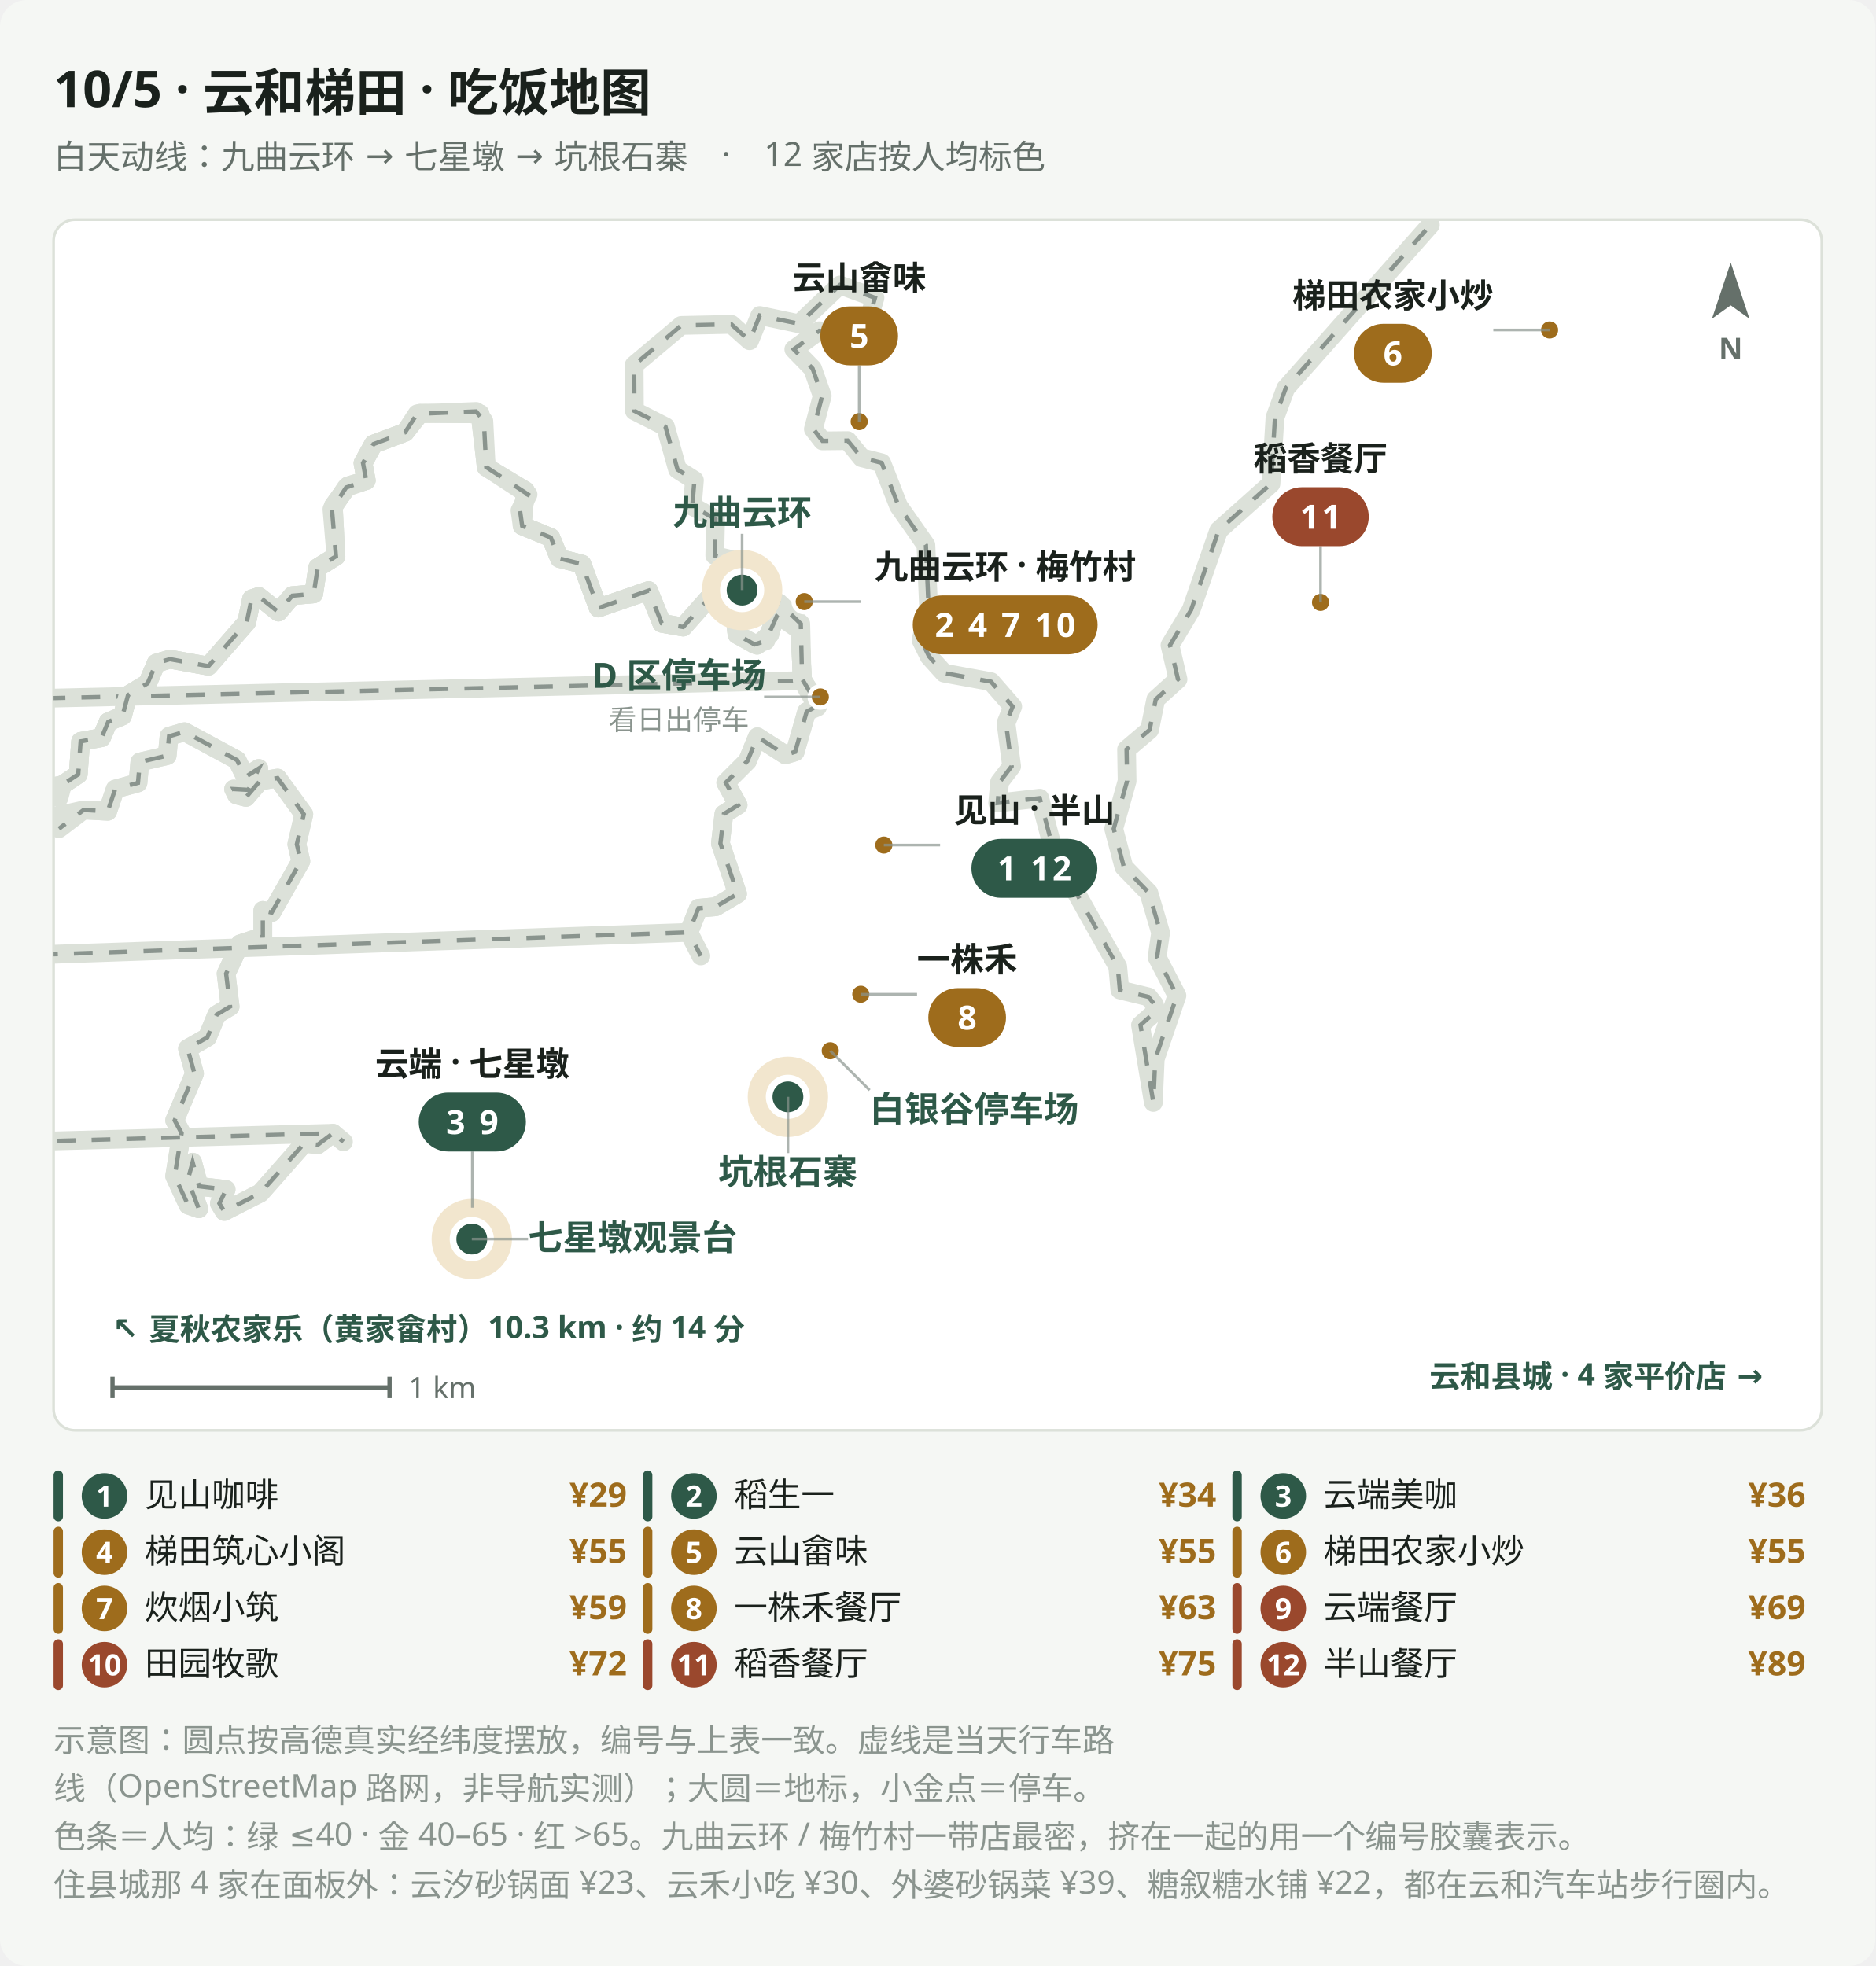
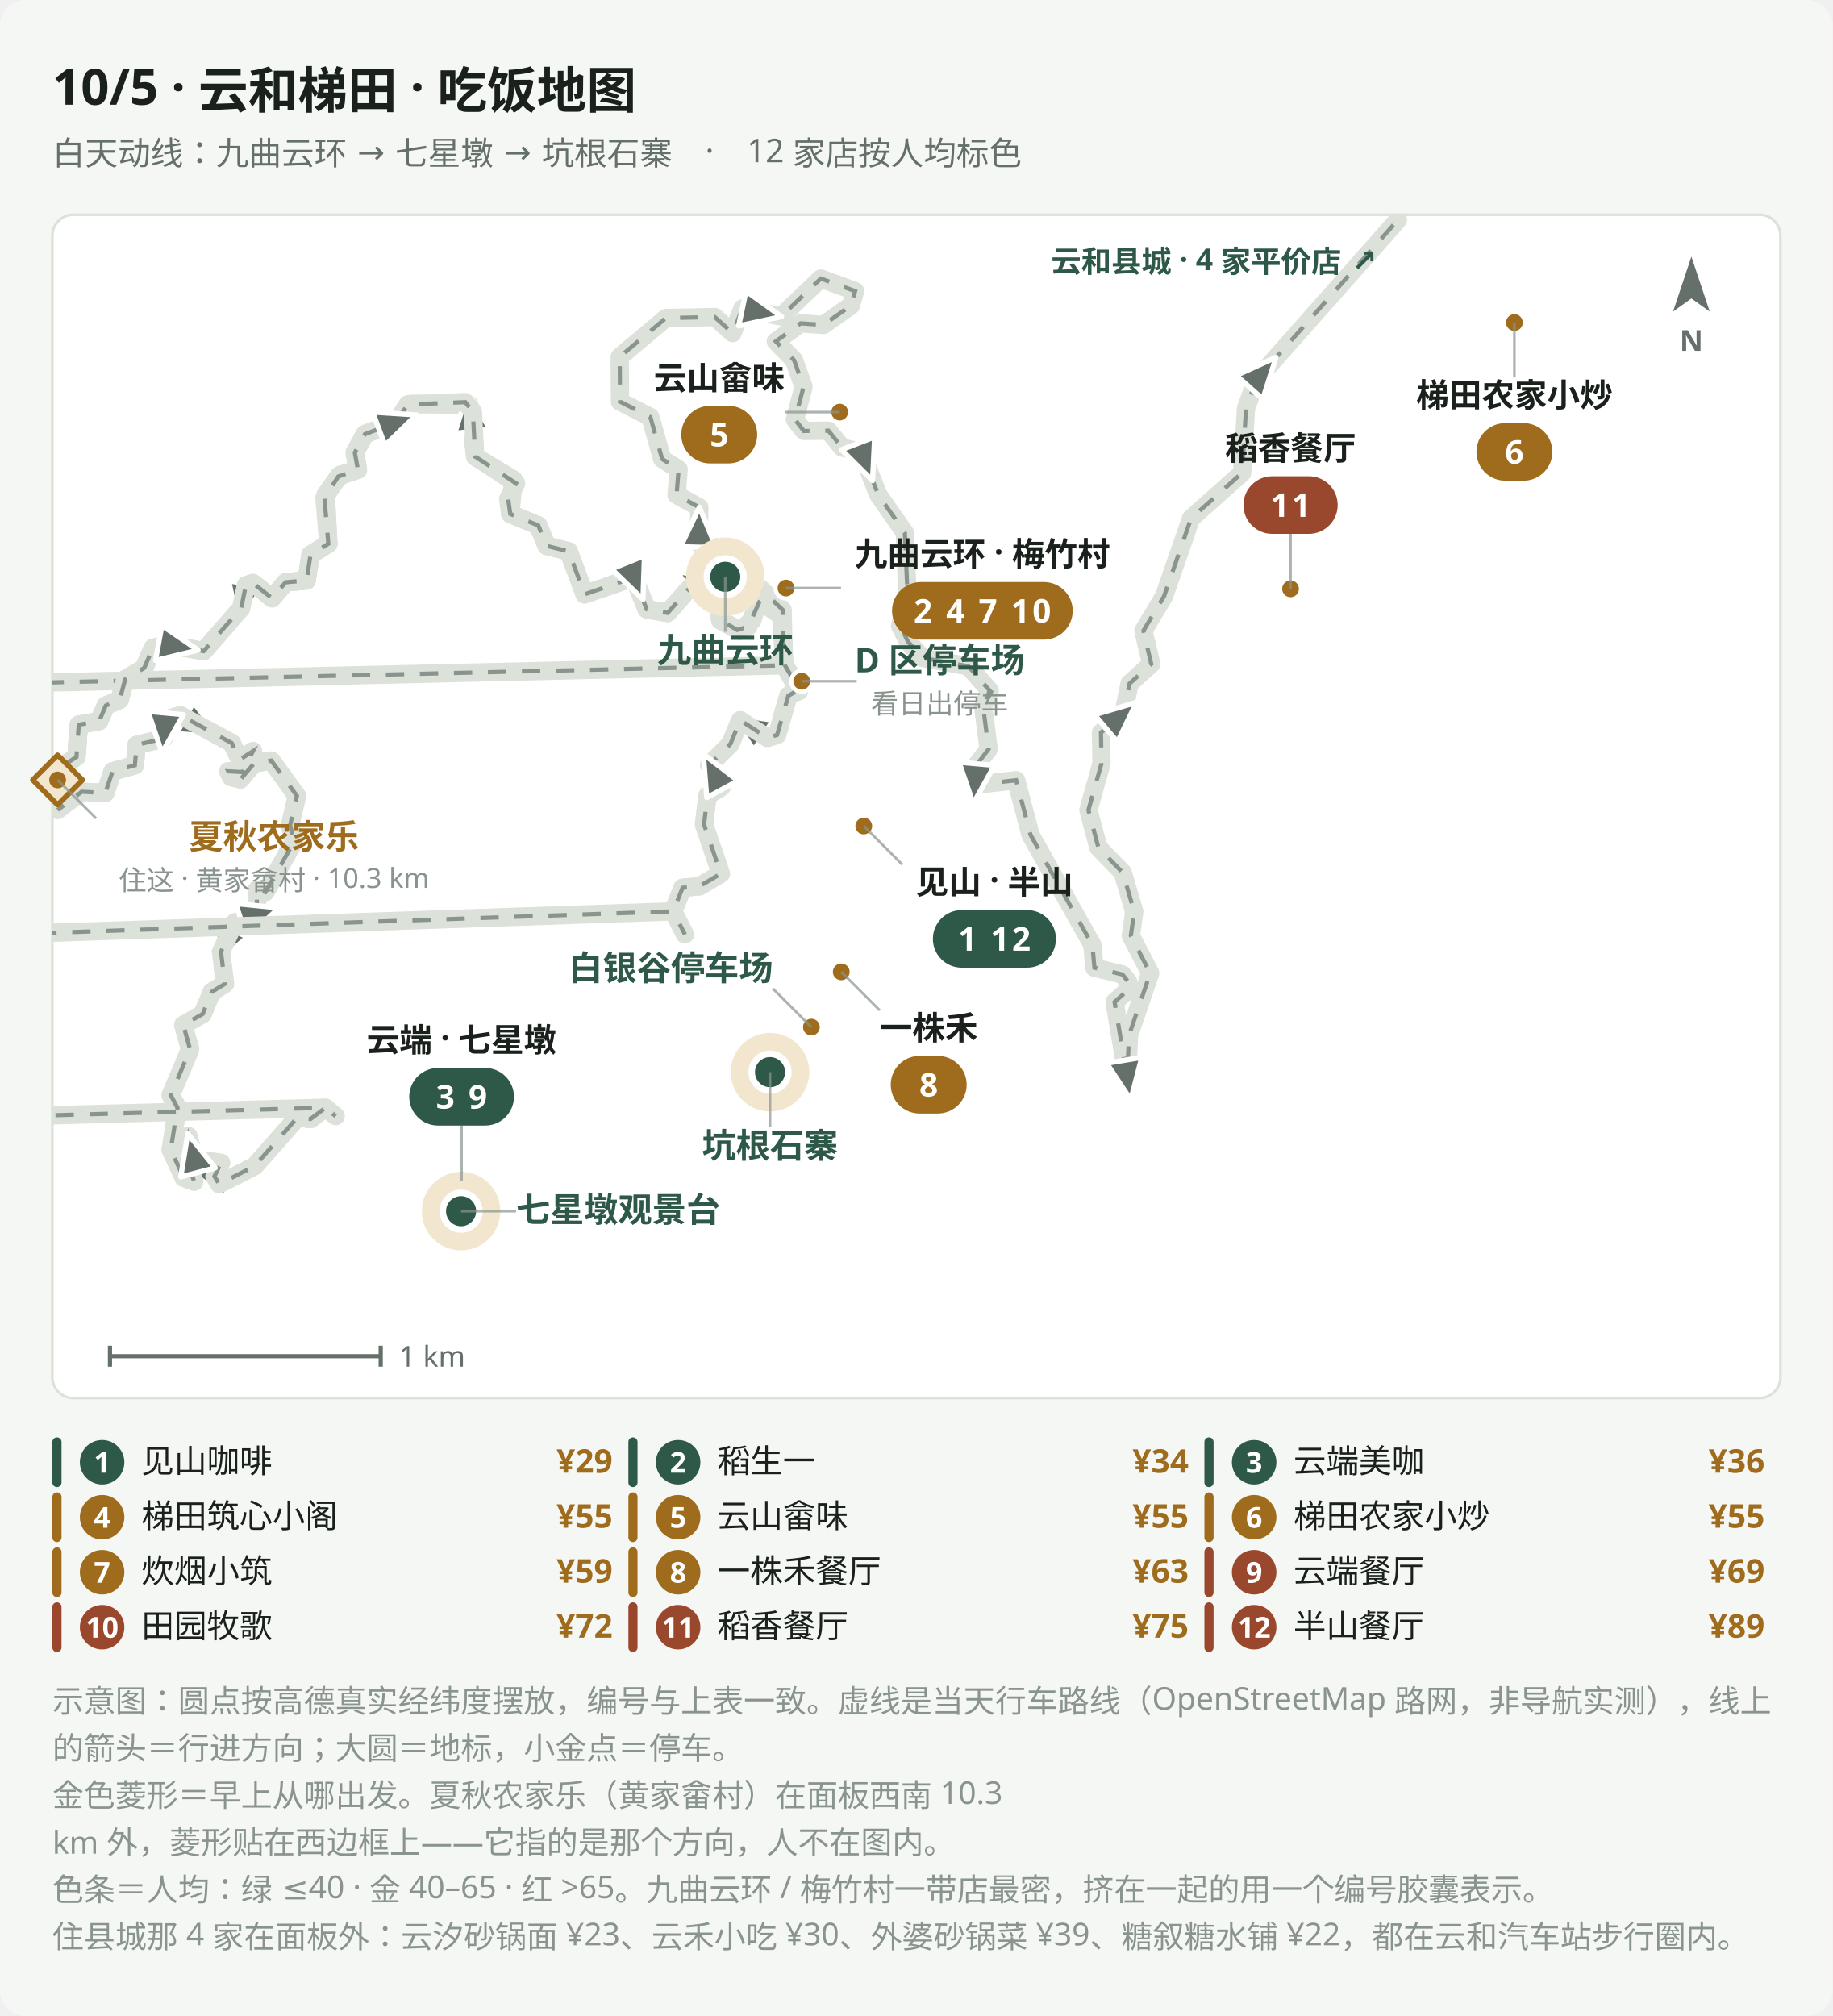
- <svg xmlns="http://www.w3.org/2000/svg" width="700" height="734" viewBox="0 0 700 734" font-family="Noto Sans SC,PingFang SC,Microsoft YaHei,Source Han Sans SC,sans-serif" role="img">
-   <rect width="700" height="734" rx="10" fill="#F5F7F4" />
+ <svg xmlns="http://www.w3.org/2000/svg" width="700" height="770" viewBox="0 0 700 770" font-family="Noto Sans SC,PingFang SC,Microsoft YaHei,Source Han Sans SC,sans-serif" role="img">
+   <rect width="700" height="770" rx="10" fill="#F5F7F4" />
  <text x="20" y="40" font-size="19" font-weight="700" fill="#1A211C">10/5 · 云和梯田 · 吃饭地图</text>
  <text x="20" y="63" font-size="12.5" fill="#65706A">白天动线：九曲云环 → 七星墩 → 坑根石寨　·　12 家店按人均标色</text>
  <defs>
    <clipPath id="cp5">
      <rect x="20" y="82" width="660" height="452" rx="8" />
    </clipPath>
  </defs>
  <rect x="20" y="82" width="660" height="452" rx="8" fill="#FFFFFF" stroke="#DCE1D9" />
  <path d="M .0 297.9 23.3 293.0 29.2 289.1 30.1 276.8 37.9 275.4 40.4 269.5 45.7 267.3 47.8 259.5 55.1 255.1 58.3 247.6 63.4 246.1 77.8 248.7 92.1 232.3 93.9 223.6 96.6 222.7 103.9 228.5 109.1 222.4 117.1 221.7 118.6 211.9 125.4 207.7 124.4 188.9 129.9 181.4 136.7 179.4 135.5 172.9 139.4 165.8 151.2 161.4 156.8 154.3 179.2 154.5 181.5 174.4 196.1 183.2 194.9 196.3 205.6 200.7 208.8 208.5 217.2 210.6 223.3 227.0 242.1 220.5 247.0 232.7 255.0 234.1 265.0 222.8 274.3 229.5 275.1 236.9 282.6 240.9 287.3 236.9 289.0 230.3 292.7 229.9 298.6 235.4 299.5 254.1 304.4 261.0" fill="none" stroke="#DCE1D9" stroke-width="7" stroke-linecap="round" stroke-linejoin="round" clip-path="url(#cp5)" />
  <path d="M .0 297.9 23.3 293.0 29.2 289.1 30.1 276.8 37.9 275.4 40.4 269.5 45.7 267.3 47.8 259.5 55.1 255.1 58.3 247.6 63.4 246.1 77.8 248.7 92.1 232.3 93.9 223.6 96.6 222.7 103.9 228.5 109.1 222.4 117.1 221.7 118.6 211.9 125.4 207.7 124.4 188.9 129.9 181.4 136.7 179.4 135.5 172.9 139.4 165.8 151.2 161.4 156.8 154.3 179.2 154.5 181.5 174.4 196.1 183.2 194.9 196.3 205.6 200.7 208.8 208.5 217.2 210.6 223.3 227.0 242.1 220.5 247.0 232.7 255.0 234.1 265.0 222.8 274.3 229.5 275.1 236.9 282.6 240.9 287.3 236.9 289.0 230.3 292.7 229.9 298.6 235.4 299.5 254.1 304.4 261.0" fill="none" stroke="#8A948E" stroke-width="1.6" stroke-dasharray="7 6" clip-path="url(#cp5)" />
+   <g clip-path="url(#cp5)">
+     <path d="M -6.3 -6.8 L 9.0 0 L -6.3 6.8 Z" fill="#65706A" stroke="#FFFFFF" stroke-width="2" stroke-linejoin="round" transform="translate(66.8 246.7) rotate(10.3)" />
+     <path d="M -6.3 -6.8 L 9.0 0 L -6.3 6.8 Z" fill="#65706A" stroke="#FFFFFF" stroke-width="2" stroke-linejoin="round" transform="translate(150.7 161.6) rotate(-20.3)" />
+     <path d="M -6.3 -6.8 L 9.0 0 L -6.3 6.8 Z" fill="#65706A" stroke="#FFFFFF" stroke-width="2" stroke-linejoin="round" transform="translate(242.8 222.1) rotate(68.0)" />
+   </g>
  <path d="M 4.4 261.0 299.5 254.1 298.6 235.4 292.7 229.9 289.0 230.3 287.3 236.9 282.6 240.9 275.1 236.9 274.3 229.5 265.0 222.8 255.0 234.1 247.0 232.7 242.1 220.5 223.3 227.0 217.2 210.6 208.8 208.5 205.6 200.7 194.9 196.3 196.1 183.2 181.5 174.4 179.2 154.5 156.8 154.3 151.2 161.4 139.4 165.8 135.5 172.9 136.7 179.4 129.9 181.4 124.4 188.9 125.4 207.7 118.6 211.9 117.1 221.7 109.1 222.4 103.9 228.5 96.6 222.7 93.9 223.6 92.1 232.3 77.8 248.7 63.4 246.1 58.3 247.6 55.1 255.1 47.8 259.5 45.7 267.3 40.4 269.5 37.9 275.4 30.1 276.8 29.2 289.1 23.3 293.0 22.0 297.9" fill="none" stroke="#DCE1D9" stroke-width="7" stroke-linecap="round" stroke-linejoin="round" clip-path="url(#cp5)" />
  <path d="M 4.4 261.0 299.5 254.1 298.6 235.4 292.7 229.9 289.0 230.3 287.3 236.9 282.6 240.9 275.1 236.9 274.3 229.5 265.0 222.8 255.0 234.1 247.0 232.7 242.1 220.5 223.3 227.0 217.2 210.6 208.8 208.5 205.6 200.7 194.9 196.3 196.1 183.2 181.5 174.4 179.2 154.5 156.8 154.3 151.2 161.4 139.4 165.8 135.5 172.9 136.7 179.4 129.9 181.4 124.4 188.9 125.4 207.7 118.6 211.9 117.1 221.7 109.1 222.4 103.9 228.5 96.6 222.7 93.9 223.6 92.1 232.3 77.8 248.7 63.4 246.1 58.3 247.6 55.1 255.1 47.8 259.5 45.7 267.3 40.4 269.5 37.9 275.4 30.1 276.8 29.2 289.1 23.3 293.0 22.0 297.9" fill="none" stroke="#8A948E" stroke-width="1.6" stroke-dasharray="7 6" clip-path="url(#cp5)" />
+   <g clip-path="url(#cp5)">
+     <path d="M -6.3 -6.8 L 9.0 0 L -6.3 6.8 Z" fill="#65706A" stroke="#FFFFFF" stroke-width="2" stroke-linejoin="round" transform="translate(266.0 223.5) rotate(-143.8)" />
+     <path d="M -6.3 -6.8 L 9.0 0 L -6.3 6.8 Z" fill="#65706A" stroke="#FFFFFF" stroke-width="2" stroke-linejoin="round" transform="translate(179.7 158.5) rotate(-96.5)" />
+     <path d="M -6.3 -6.8 L 9.0 0 L -6.3 6.8 Z" fill="#65706A" stroke="#FFFFFF" stroke-width="2" stroke-linejoin="round" transform="translate(92.7 229.3) rotate(101.7)" />
+   </g>
  <path d="M .0 309.4 31.2 302.4 40.2 302.9 43.0 294.6 51.5 292.3 52.2 284.5 62.4 282.1 63.1 274.9 68.9 273.2 88.5 283.8 91.6 290.1 96.6 286.9 92.7 294.9 87.2 294.6 88.3 296.8 91.8 297.7 97.0 291.6 103.6 290.5 113.4 304.0 110.8 315.2 112.3 321.5 101.4 340.7 98.1 339.9 98.1 349.6 89.6 352.4 84.4 363.5 85.9 375.8 80.9 378.8 77.4 387.3 70.0 391.5 72.6 400.8 65.2 418.3 67.8 423.1 65.2 439.1 70.2 449.9 74.2 451.3 70.1 440.5 71.9 433.9 74.3 442.9 84.4 444.1 81.9 449.3 83.7 452.3 97.2 445.4 113.6 426.8 118.6 427.4 124.3 423.1 128.2 426.3" fill="none" stroke="#DCE1D9" stroke-width="7" stroke-linecap="round" stroke-linejoin="round" clip-path="url(#cp5)" />
  <path d="M .0 309.4 31.2 302.4 40.2 302.9 43.0 294.6 51.5 292.3 52.2 284.5 62.4 282.1 63.1 274.9 68.9 273.2 88.5 283.8 91.6 290.1 96.6 286.9 92.7 294.9 87.2 294.6 88.3 296.8 91.8 297.7 97.0 291.6 103.6 290.5 113.4 304.0 110.8 315.2 112.3 321.5 101.4 340.7 98.1 339.9 98.1 349.6 89.6 352.4 84.4 363.5 85.9 375.8 80.9 378.8 77.4 387.3 70.0 391.5 72.6 400.8 65.2 418.3 67.8 423.1 65.2 439.1 70.2 449.9 74.2 451.3 70.1 440.5 71.9 433.9 74.3 442.9 84.4 444.1 81.9 449.3 83.7 452.3 97.2 445.4 113.6 426.8 118.6 427.4 124.3 423.1 128.2 426.3" fill="none" stroke="#8A948E" stroke-width="1.6" stroke-dasharray="7 6" clip-path="url(#cp5)" />
+   <g clip-path="url(#cp5)">
+     <path d="M -6.3 -6.8 L 9.0 0 L -6.3 6.8 Z" fill="#65706A" stroke="#FFFFFF" stroke-width="2" stroke-linejoin="round" transform="translate(76.2 277.2) rotate(28.4)" />
+     <path d="M -6.3 -6.8 L 9.0 0 L -6.3 6.8 Z" fill="#65706A" stroke="#FFFFFF" stroke-width="2" stroke-linejoin="round" transform="translate(85.7 360.7) rotate(115.3)" />
+     <path d="M -6.3 -6.8 L 9.0 0 L -6.3 6.8 Z" fill="#65706A" stroke="#FFFFFF" stroke-width="2" stroke-linejoin="round" transform="translate(82.3 450.1) rotate(60.0)" />
+   </g>
  <path d="M 8.2 426.3 124.3 423.1 118.6 427.4 113.6 426.8 97.2 445.4 83.7 452.3 81.9 449.3 84.4 444.1 74.3 442.9 71.9 433.9 70.1 440.5 74.2 451.3 70.2 449.9 65.2 439.1 67.8 423.1 65.2 418.3 72.6 400.8 70.0 391.5 77.4 387.3 80.9 378.8 85.9 375.8 84.4 363.5 89.6 352.4 98.1 349.6 98.1 339.9 101.4 340.7 112.3 321.5 110.8 315.2 113.4 304.0 103.6 290.5 97.0 291.6 91.8 297.7 88.3 296.8 87.2 294.6 92.7 294.9 96.6 286.9 91.6 290.1 88.5 283.8 68.9 273.2 63.1 274.9 62.4 282.1 52.2 284.5 51.5 292.3 43.0 294.6 40.2 302.9 31.2 302.4 22.0 309.4" fill="none" stroke="#DCE1D9" stroke-width="7" stroke-linecap="round" stroke-linejoin="round" clip-path="url(#cp5)" />
  <path d="M 8.2 426.3 124.3 423.1 118.6 427.4 113.6 426.8 97.2 445.4 83.7 452.3 81.9 449.3 84.4 444.1 74.3 442.9 71.9 433.9 70.1 440.5 74.2 451.3 70.2 449.9 65.2 439.1 67.8 423.1 65.2 418.3 72.6 400.8 70.0 391.5 77.4 387.3 80.9 378.8 85.9 375.8 84.4 363.5 89.6 352.4 98.1 349.6 98.1 339.9 101.4 340.7 112.3 321.5 110.8 315.2 113.4 304.0 103.6 290.5 97.0 291.6 91.8 297.7 88.3 296.8 87.2 294.6 92.7 294.9 96.6 286.9 91.6 290.1 88.5 283.8 68.9 273.2 63.1 274.9 62.4 282.1 52.2 284.5 51.5 292.3 43.0 294.6 40.2 302.9 31.2 302.4 22.0 309.4" fill="none" stroke="#8A948E" stroke-width="1.6" stroke-dasharray="7 6" clip-path="url(#cp5)" />
+   <g clip-path="url(#cp5)">
+     <path d="M -6.3 -6.8 L 9.0 0 L -6.3 6.8 Z" fill="#65706A" stroke="#FFFFFF" stroke-width="2" stroke-linejoin="round" transform="translate(74.0 441.7) rotate(-104.7)" />
+     <path d="M -6.3 -6.8 L 9.0 0 L -6.3 6.8 Z" fill="#65706A" stroke="#FFFFFF" stroke-width="2" stroke-linejoin="round" transform="translate(98.1 349.6) rotate(-18.3)" />
+     <path d="M -6.3 -6.8 L 9.0 0 L -6.3 6.8 Z" fill="#65706A" stroke="#FFFFFF" stroke-width="2" stroke-linejoin="round" transform="translate(62.7 278.6) rotate(95.3)" />
+   </g>
  <path d="M .0 297.9 23.3 293.0 29.2 289.1 30.1 276.8 37.9 275.4 40.4 269.5 45.7 267.3 47.8 259.5 55.1 255.1 58.3 247.6 63.4 246.1 77.8 248.7 92.1 232.3 93.9 223.6 96.6 222.7 103.9 228.5 109.1 222.4 117.1 221.7 118.6 211.9 125.4 207.7 123.9 190.1 129.2 182.0 136.7 179.4 135.5 172.9 139.4 165.8 151.2 161.4 155.7 154.5 177.7 153.6 180.6 157.2 181.5 174.4 197.1 184.6 194.1 190.6 194.9 196.3 205.6 200.7 208.8 208.5 217.2 210.6 223.3 227.0 242.1 220.5 247.0 232.7 255.0 234.1 265.0 222.8 274.3 229.5 275.1 236.9 281.6 240.6 285.8 239.3 290.2 229.5 298.6 235.4 299.5 254.1 305.1 264.0 301.1 265.7 296.8 280.7 293.1 281.8 282.7 275.1 279.0 284.1 270.9 292.2 275.5 300.6 270.2 303.9 268.9 314.9 275.3 333.7 267.2 338.5 260.7 339.1 257.1 348.1 261.6 356.9" fill="none" stroke="#DCE1D9" stroke-width="7" stroke-linecap="round" stroke-linejoin="round" clip-path="url(#cp5)" />
  <path d="M .0 297.9 23.3 293.0 29.2 289.1 30.1 276.8 37.9 275.4 40.4 269.5 45.7 267.3 47.8 259.5 55.1 255.1 58.3 247.6 63.4 246.1 77.8 248.7 92.1 232.3 93.9 223.6 96.6 222.7 103.9 228.5 109.1 222.4 117.1 221.7 118.6 211.9 125.4 207.7 123.9 190.1 129.2 182.0 136.7 179.4 135.5 172.9 139.4 165.8 151.2 161.4 155.7 154.5 177.7 153.6 180.6 157.2 181.5 174.4 197.1 184.6 194.1 190.6 194.9 196.3 205.6 200.7 208.8 208.5 217.2 210.6 223.3 227.0 242.1 220.5 247.0 232.7 255.0 234.1 265.0 222.8 274.3 229.5 275.1 236.9 281.6 240.6 285.8 239.3 290.2 229.5 298.6 235.4 299.5 254.1 305.1 264.0 301.1 265.7 296.8 280.7 293.1 281.8 282.7 275.1 279.0 284.1 270.9 292.2 275.5 300.6 270.2 303.9 268.9 314.9 275.3 333.7 267.2 338.5 260.7 339.1 257.1 348.1 261.6 356.9" fill="none" stroke="#8A948E" stroke-width="1.6" stroke-dasharray="7 6" clip-path="url(#cp5)" />
+   <g clip-path="url(#cp5)">
+     <path d="M -6.3 -6.8 L 9.0 0 L -6.3 6.8 Z" fill="#65706A" stroke="#FFFFFF" stroke-width="2" stroke-linejoin="round" transform="translate(66.8 246.7) rotate(10.3)" />
+     <path d="M -6.3 -6.8 L 9.0 0 L -6.3 6.8 Z" fill="#65706A" stroke="#FFFFFF" stroke-width="2" stroke-linejoin="round" transform="translate(150.6 161.6) rotate(-20.3)" />
+     <path d="M -6.3 -6.8 L 9.0 0 L -6.3 6.8 Z" fill="#65706A" stroke="#FFFFFF" stroke-width="2" stroke-linejoin="round" transform="translate(242.2 220.6) rotate(68.0)" />
+     <path d="M -6.3 -6.8 L 9.0 0 L -6.3 6.8 Z" fill="#65706A" stroke="#FFFFFF" stroke-width="2" stroke-linejoin="round" transform="translate(286.3 277.4) rotate(-147.3)" />
+   </g>
  <path d="M 1.6 356.9 257.1 348.1 260.7 339.1 267.2 338.5 275.3 333.7 268.9 314.9 270.2 303.9 275.5 300.6 270.9 292.2 279.0 284.1 282.7 275.1 293.1 281.8 296.8 280.7 301.1 265.7 305.3 263.4 299.4 253.5 298.9 232.9 290.8 225.1 281.7 228.2 277.6 219.6 277.7 210.1 266.8 207.4 267.1 193.8 258.4 189.0 259.2 179.3 252.9 175.3 248.4 159.3 236.8 153.4 236.7 136.3 254.3 121.5 273.0 121.1 279.8 127.2 283.6 117.8 298.3 120.9 313.5 106.4 326.6 111.2 325.0 116.7 314.5 124.1 305.8 123.5 296.3 130.4 303.3 137.6 306.9 147.8 303.6 160.2 307.0 164.6 316.4 164.5 321.6 170.9 329.1 172.8 335.4 188.9 345.6 203.5 346.6 226.8 343.8 239.0 346.8 245.1 352.4 251.3 369.9 254.5 378.0 263.8 375.5 270.0 377.6 286.1 373.1 292.0 372.4 299.8 388.1 298.0 393.6 318.9 417.2 360.9 418.0 369.6 428.7 372.2 430.9 375.0 431.3 377.7 425.7 382.7 430.5 411.6 431.2 395.4 439.3 371.7 431.9 357.4 433.2 348.2 428.8 333.3 419.5 323.7 415.7 309.4 420.7 291.6 420.5 279.8 429.1 272.5 431.4 261.1 439.7 253.6 436.7 240.9 444.6 227.7 454.9 198.0 474.4 180.6 475.9 155.9 479.9 145.0 533.9 84.0" fill="none" stroke="#DCE1D9" stroke-width="7" stroke-linecap="round" stroke-linejoin="round" clip-path="url(#cp5)" />
  <path d="M 1.6 356.9 257.1 348.1 260.7 339.1 267.2 338.5 275.3 333.7 268.9 314.9 270.2 303.9 275.5 300.6 270.9 292.2 279.0 284.1 282.7 275.1 293.1 281.8 296.8 280.7 301.1 265.7 305.3 263.4 299.4 253.5 298.9 232.9 290.8 225.1 281.7 228.2 277.6 219.6 277.7 210.1 266.8 207.4 267.1 193.8 258.4 189.0 259.2 179.3 252.9 175.3 248.4 159.3 236.8 153.4 236.7 136.3 254.3 121.5 273.0 121.1 279.8 127.2 283.6 117.8 298.3 120.9 313.5 106.4 326.6 111.2 325.0 116.7 314.5 124.1 305.8 123.5 296.3 130.4 303.3 137.6 306.9 147.8 303.6 160.2 307.0 164.6 316.4 164.5 321.6 170.9 329.1 172.8 335.4 188.9 345.6 203.5 346.6 226.8 343.8 239.0 346.8 245.1 352.4 251.3 369.9 254.5 378.0 263.8 375.5 270.0 377.6 286.1 373.1 292.0 372.4 299.8 388.1 298.0 393.6 318.9 417.2 360.9 418.0 369.6 428.7 372.2 430.9 375.0 431.3 377.7 425.7 382.7 430.5 411.6 431.2 395.4 439.3 371.7 431.9 357.4 433.2 348.2 428.8 333.3 419.5 323.7 415.7 309.4 420.7 291.6 420.5 279.8 429.1 272.5 431.4 261.1 439.7 253.6 436.7 240.9 444.6 227.7 454.9 198.0 474.4 180.6 475.9 155.9 479.9 145.0 533.9 84.0" fill="none" stroke="#8A948E" stroke-width="1.6" stroke-dasharray="7 6" clip-path="url(#cp5)" />
+   <g clip-path="url(#cp5)">
+     <path d="M -6.3 -6.8 L 9.0 0 L -6.3 6.8 Z" fill="#65706A" stroke="#FFFFFF" stroke-width="2" stroke-linejoin="round" transform="translate(272.9 295.9) rotate(-118.5)" />
+     <path d="M -6.3 -6.8 L 9.0 0 L -6.3 6.8 Z" fill="#65706A" stroke="#FFFFFF" stroke-width="2" stroke-linejoin="round" transform="translate(266.9 202.7) rotate(-88.6)" />
+     <path d="M -6.3 -6.8 L 9.0 0 L -6.3 6.8 Z" fill="#65706A" stroke="#FFFFFF" stroke-width="2" stroke-linejoin="round" transform="translate(289.7 119.1) rotate(11.8)" />
+     <path d="M -6.3 -6.8 L 9.0 0 L -6.3 6.8 Z" fill="#65706A" stroke="#FFFFFF" stroke-width="2" stroke-linejoin="round" transform="translate(330.0 175.2) rotate(68.8)" />
+     <path d="M -6.3 -6.8 L 9.0 0 L -6.3 6.8 Z" fill="#65706A" stroke="#FFFFFF" stroke-width="2" stroke-linejoin="round" transform="translate(372.5 298.0) rotate(95.1)" />
+     <path d="M -6.3 -6.8 L 9.0 0 L -6.3 6.8 Z" fill="#65706A" stroke="#FFFFFF" stroke-width="2" stroke-linejoin="round" transform="translate(430.4 411.2) rotate(80.6)" />
+     <path d="M -6.3 -6.8 L 9.0 0 L -6.3 6.8 Z" fill="#65706A" stroke="#FFFFFF" stroke-width="2" stroke-linejoin="round" transform="translate(427.2 274.1) rotate(-40.4)" />
+     <path d="M -6.3 -6.8 L 9.0 0 L -6.3 6.8 Z" fill="#65706A" stroke="#FFFFFF" stroke-width="2" stroke-linejoin="round" transform="translate(481.4 143.2) rotate(-48.4)" />
+   </g>
  <circle cx="300.2" cy="224.6" r="4" fill="#9E6C1C" stroke="#FFFFFF" stroke-width="1.6" />
  <circle cx="176.3" cy="450.9" r="4" fill="#9E6C1C" stroke="#FFFFFF" stroke-width="1.6" />
  <circle cx="329.9" cy="315.5" r="4" fill="#9E6C1C" stroke="#FFFFFF" stroke-width="1.6" />
  <circle cx="321.3" cy="371.2" r="4" fill="#9E6C1C" stroke="#FFFFFF" stroke-width="1.6" />
  <circle cx="320.7" cy="157.4" r="4" fill="#9E6C1C" stroke="#FFFFFF" stroke-width="1.6" />
  <circle cx="578.4" cy="123.2" r="4" fill="#9E6C1C" stroke="#FFFFFF" stroke-width="1.6" />
  <circle cx="492.9" cy="224.9" r="4" fill="#9E6C1C" stroke="#FFFFFF" stroke-width="1.6" />
  <circle cx="277.0" cy="220.3" r="15" fill="#F2E6CE" />
  <circle cx="277.0" cy="220.3" r="7" fill="#2E5948" stroke="#FFFFFF" stroke-width="2.5" />
  <circle cx="306.2" cy="260.2" r="4" fill="#9E6C1C" stroke="#FFFFFF" stroke-width="1.6" />
  <circle cx="176.1" cy="462.6" r="15" fill="#F2E6CE" />
  <circle cx="176.1" cy="462.6" r="7" fill="#2E5948" stroke="#FFFFFF" stroke-width="2.5" />
  <circle cx="294.1" cy="409.5" r="15" fill="#F2E6CE" />
  <circle cx="294.1" cy="409.5" r="7" fill="#2E5948" stroke="#FFFFFF" stroke-width="2.5" />
  <circle cx="309.9" cy="392.3" r="4" fill="#9E6C1C" stroke="#FFFFFF" stroke-width="1.6" />
+   <path d="M 22.0 288.4 L 31.5 297.9 L 22.0 307.4 L 12.5 297.9 Z" fill="#F2E6CE" stroke="#9E6C1C" stroke-width="2" stroke-linejoin="round" />
+   <circle cx="22.0" cy="297.9" r="3.2" fill="#9E6C1C" />
  <line x1="300.2" y1="224.6" x2="321.2" y2="224.6" stroke="#8A948E" stroke-width="1" opacity="0.7" />
  <text x="375.2" y="216.1" font-size="12.5" font-weight="700" text-anchor="middle" fill="#1A211C">九曲云环 · 梅竹村</text>
  <rect x="340.7" y="222.3" width="69.0" height="22" rx="11" fill="#9E6C1C" />
  <text x="375.2" y="237.8" font-size="12.5" font-weight="700" text-anchor="middle" fill="#FFFFFF" letter-spacing="1">2 4 7 10</text>
  <line x1="176.3" y1="450.9" x2="176.3" y2="429.9" stroke="#8A948E" stroke-width="1" opacity="0.7" />
  <text x="176.3" y="401.7" font-size="12.5" font-weight="700" text-anchor="middle" fill="#1A211C">云端 · 七星墩</text>
  <rect x="156.3" y="407.9" width="40.0" height="22" rx="11" fill="#2E5948" />
  <text x="176.3" y="423.4" font-size="12.5" font-weight="700" text-anchor="middle" fill="#FFFFFF" letter-spacing="1">3 9</text>
-   <line x1="329.9" y1="315.5" x2="350.9" y2="315.5" stroke="#8A948E" stroke-width="1" opacity="0.7" />
-   <text x="386.1" y="307.0" font-size="12.5" font-weight="700" text-anchor="middle" fill="#1A211C">见山 · 半山</text>
-   <rect x="362.6" y="313.2" width="47.0" height="22" rx="11" fill="#2E5948" />
-   <text x="386.1" y="328.7" font-size="12.5" font-weight="700" text-anchor="middle" fill="#FFFFFF" letter-spacing="1">1 12</text>
-   <line x1="321.3" y1="371.2" x2="342.3" y2="371.2" stroke="#8A948E" stroke-width="1" opacity="0.7" />
-   <text x="361.0" y="362.7" font-size="12.5" font-weight="700" text-anchor="middle" fill="#1A211C">一株禾</text>
-   <rect x="346.5" y="368.9" width="29.0" height="22" rx="11" fill="#9E6C1C" />
-   <text x="361.0" y="384.4" font-size="12.5" font-weight="700" text-anchor="middle" fill="#FFFFFF" letter-spacing="1">8</text>
-   <line x1="320.7" y1="157.4" x2="320.7" y2="136.4" stroke="#8A948E" stroke-width="1" opacity="0.7" />
-   <text x="320.7" y="108.2" font-size="12.5" font-weight="700" text-anchor="middle" fill="#1A211C">云山畲味</text>
-   <rect x="306.2" y="114.4" width="29.0" height="22" rx="11" fill="#9E6C1C" />
-   <text x="320.7" y="129.9" font-size="12.5" font-weight="700" text-anchor="middle" fill="#FFFFFF" letter-spacing="1">5</text>
-   <line x1="578.4" y1="123.2" x2="557.4" y2="123.2" stroke="#8A948E" stroke-width="1" opacity="0.7" />
-   <text x="519.9" y="114.8" font-size="12.5" font-weight="700" text-anchor="middle" fill="#1A211C">梯田农家小炒</text>
-   <rect x="505.4" y="120.9" width="29.0" height="22" rx="11" fill="#9E6C1C" />
-   <text x="519.9" y="136.4" font-size="12.5" font-weight="700" text-anchor="middle" fill="#FFFFFF" letter-spacing="1">6</text>
+   <line x1="329.9" y1="315.5" x2="344.6" y2="330.2" stroke="#8A948E" stroke-width="1" opacity="0.7" />
+   <text x="379.8" y="341.4" font-size="12.5" font-weight="700" text-anchor="middle" fill="#1A211C">见山 · 半山</text>
+   <rect x="356.3" y="347.6" width="47.0" height="22" rx="11" fill="#2E5948" />
+   <text x="379.8" y="363.1" font-size="12.5" font-weight="700" text-anchor="middle" fill="#FFFFFF" letter-spacing="1">1 12</text>
+   <line x1="321.3" y1="371.2" x2="336.0" y2="385.9" stroke="#8A948E" stroke-width="1" opacity="0.7" />
+   <text x="354.7" y="397.1" font-size="12.5" font-weight="700" text-anchor="middle" fill="#1A211C">一株禾</text>
+   <rect x="340.2" y="403.3" width="29.0" height="22" rx="11" fill="#9E6C1C" />
+   <text x="354.7" y="418.8" font-size="12.5" font-weight="700" text-anchor="middle" fill="#FFFFFF" letter-spacing="1">8</text>
+   <line x1="320.7" y1="157.4" x2="299.7" y2="157.4" stroke="#8A948E" stroke-width="1" opacity="0.7" />
+   <text x="274.7" y="148.9" font-size="12.5" font-weight="700" text-anchor="middle" fill="#1A211C">云山畲味</text>
+   <rect x="260.2" y="155.0" width="29.0" height="22" rx="11" fill="#9E6C1C" />
+   <text x="274.7" y="170.5" font-size="12.5" font-weight="700" text-anchor="middle" fill="#FFFFFF" letter-spacing="1">5</text>
+   <line x1="578.4" y1="123.2" x2="578.4" y2="144.2" stroke="#8A948E" stroke-width="1" opacity="0.7" />
+   <text x="578.4" y="155.4" font-size="12.5" font-weight="700" text-anchor="middle" fill="#1A211C">梯田农家小炒</text>
+   <rect x="563.9" y="161.6" width="29.0" height="22" rx="11" fill="#9E6C1C" />
+   <text x="578.4" y="177.1" font-size="12.5" font-weight="700" text-anchor="middle" fill="#FFFFFF" letter-spacing="1">6</text>
  <line x1="492.9" y1="224.9" x2="492.9" y2="203.9" stroke="#8A948E" stroke-width="1" opacity="0.7" />
  <text x="492.9" y="175.7" font-size="12.5" font-weight="700" text-anchor="middle" fill="#1A211C">稻香餐厅</text>
  <rect x="474.9" y="181.9" width="36.0" height="22" rx="11" fill="#9A482D" />
  <text x="492.9" y="197.4" font-size="12.5" font-weight="700" text-anchor="middle" fill="#FFFFFF" letter-spacing="1">11</text>
-   <line x1="277.0" y1="220.3" x2="277.0" y2="199.3" stroke="#8A948E" stroke-width="1" opacity="0.7" />
-   <text x="277.0" y="196.0" font-size="13" font-weight="700" text-anchor="middle" fill="#2E5948">九曲云环</text>
-   <line x1="306.2" y1="260.2" x2="285.2" y2="260.2" stroke="#8A948E" stroke-width="1" opacity="0.7" />
-   <text x="253.4" y="256.8" font-size="13" font-weight="700" text-anchor="middle" fill="#2E5948">D 区停车场</text>
-   <text x="253.4" y="272.5" font-size="10.5" font-weight="400" text-anchor="middle" fill="#8A948E">看日出停车</text>
+   <line x1="277.0" y1="220.3" x2="277.0" y2="241.3" stroke="#8A948E" stroke-width="1" opacity="0.7" />
+   <text x="277.0" y="253.0" font-size="13" font-weight="700" text-anchor="middle" fill="#2E5948">九曲云环</text>
+   <line x1="306.2" y1="260.2" x2="327.2" y2="260.2" stroke="#8A948E" stroke-width="1" opacity="0.7" />
+   <text x="358.9" y="256.8" font-size="13" font-weight="700" text-anchor="middle" fill="#2E5948">D 区停车场</text>
+   <text x="358.9" y="272.5" font-size="10.5" font-weight="400" text-anchor="middle" fill="#8A948E">看日出停车</text>
  <line x1="176.1" y1="462.6" x2="197.1" y2="462.6" stroke="#8A948E" stroke-width="1" opacity="0.7" />
  <text x="236.1" y="466.7" font-size="13" font-weight="700" text-anchor="middle" fill="#2E5948">七星墩观景台</text>
  <line x1="294.1" y1="409.5" x2="294.1" y2="430.5" stroke="#8A948E" stroke-width="1" opacity="0.7" />
  <text x="294.1" y="442.2" font-size="13" font-weight="700" text-anchor="middle" fill="#2E5948">坑根石寨</text>
-   <line x1="309.9" y1="392.3" x2="324.6" y2="407.0" stroke="#8A948E" stroke-width="1" opacity="0.7" />
-   <text x="363.6" y="418.7" font-size="13" font-weight="700" text-anchor="middle" fill="#2E5948">白银谷停车场</text>
-   <text x="42" y="500" font-size="11.5" font-weight="700" fill="#2E5948">↖ 夏秋农家乐（黄家畲村）10.3 km · 约 14 分</text>
-   <text x="658" y="518" font-size="11.5" font-weight="700" text-anchor="end" fill="#2E5948">云和县城 · 4 家平价店 →</text>
+   <line x1="309.9" y1="392.3" x2="295.2" y2="377.6" stroke="#8A948E" stroke-width="1" opacity="0.7" />
+   <text x="256.2" y="374.4" font-size="13" font-weight="700" text-anchor="middle" fill="#2E5948">白银谷停车场</text>
+   <line x1="22.0" y1="297.9" x2="36.7" y2="312.6" stroke="#8A948E" stroke-width="1" opacity="0.7" />
+   <text x="104.7" y="324.2" font-size="13" font-weight="700" text-anchor="middle" fill="#9E6C1C">夏秋农家乐</text>
+   <text x="104.7" y="340.0" font-size="10.5" font-weight="400" text-anchor="middle" fill="#8A948E">住这 · 黄家畲村 · 10.3 km</text>
+   <text x="525.903" y="104.0" font-size="11.5" font-weight="700" text-anchor="end" fill="#2E5948">云和县城 · 4 家平价店 ↗</text>
  <line x1="42" y1="518" x2="145.4" y2="518" stroke="#65706A" stroke-width="1.6" />
  <line x1="42" y1="514" x2="42" y2="522" stroke="#65706A" stroke-width="1.6" />
  <line x1="145.4" y1="514" x2="145.4" y2="522" stroke="#65706A" stroke-width="1.6" />
  <text x="152.4" y="522.0" font-size="11" fill="#65706A">1 km</text>
  <path d="M 646 98 L 639 119 L 646 114 L 653 119 Z" fill="#65706A" />
  <text x="646" y="134" font-size="11" font-weight="700" text-anchor="middle" fill="#65706A">N</text>
  <rect x="20.0" y="549" width="3.5" height="19" rx="1.75" fill="#2E5948" />
  <circle cx="39.0" cy="558.5" r="8.5" fill="#2E5948" />
  <text x="39.0" y="562.5" font-size="11" font-weight="700" text-anchor="middle" fill="#FFFFFF">1</text>
  <text x="54.0" y="562.5" font-size="12.5" fill="#1A211C">见山咖啡</text>
  <text x="234.0" y="562.5" font-size="12.5" font-weight="700" text-anchor="end" fill="#9E6C1C">¥29</text>
  <rect x="240.0" y="549" width="3.5" height="19" rx="1.75" fill="#2E5948" />
  <circle cx="259.0" cy="558.5" r="8.5" fill="#2E5948" />
  <text x="259.0" y="562.5" font-size="11" font-weight="700" text-anchor="middle" fill="#FFFFFF">2</text>
  <text x="274.0" y="562.5" font-size="12.5" fill="#1A211C">稻生一</text>
  <text x="454.0" y="562.5" font-size="12.5" font-weight="700" text-anchor="end" fill="#9E6C1C">¥34</text>
  <rect x="460.0" y="549" width="3.5" height="19" rx="1.75" fill="#2E5948" />
  <circle cx="479.0" cy="558.5" r="8.5" fill="#2E5948" />
  <text x="479.0" y="562.5" font-size="11" font-weight="700" text-anchor="middle" fill="#FFFFFF">3</text>
  <text x="494.0" y="562.5" font-size="12.5" fill="#1A211C">云端美咖</text>
  <text x="674.0" y="562.5" font-size="12.5" font-weight="700" text-anchor="end" fill="#9E6C1C">¥36</text>
  <rect x="20.0" y="570" width="3.5" height="19" rx="1.75" fill="#9E6C1C" />
  <circle cx="39.0" cy="579.5" r="8.5" fill="#9E6C1C" />
  <text x="39.0" y="583.5" font-size="11" font-weight="700" text-anchor="middle" fill="#FFFFFF">4</text>
  <text x="54.0" y="583.5" font-size="12.5" fill="#1A211C">梯田筑心小阁</text>
  <text x="234.0" y="583.5" font-size="12.5" font-weight="700" text-anchor="end" fill="#9E6C1C">¥55</text>
  <rect x="240.0" y="570" width="3.5" height="19" rx="1.75" fill="#9E6C1C" />
  <circle cx="259.0" cy="579.5" r="8.5" fill="#9E6C1C" />
  <text x="259.0" y="583.5" font-size="11" font-weight="700" text-anchor="middle" fill="#FFFFFF">5</text>
  <text x="274.0" y="583.5" font-size="12.5" fill="#1A211C">云山畲味</text>
  <text x="454.0" y="583.5" font-size="12.5" font-weight="700" text-anchor="end" fill="#9E6C1C">¥55</text>
  <rect x="460.0" y="570" width="3.5" height="19" rx="1.75" fill="#9E6C1C" />
  <circle cx="479.0" cy="579.5" r="8.5" fill="#9E6C1C" />
  <text x="479.0" y="583.5" font-size="11" font-weight="700" text-anchor="middle" fill="#FFFFFF">6</text>
  <text x="494.0" y="583.5" font-size="12.5" fill="#1A211C">梯田农家小炒</text>
  <text x="674.0" y="583.5" font-size="12.5" font-weight="700" text-anchor="end" fill="#9E6C1C">¥55</text>
  <rect x="20.0" y="591" width="3.5" height="19" rx="1.75" fill="#9E6C1C" />
  <circle cx="39.0" cy="600.5" r="8.5" fill="#9E6C1C" />
  <text x="39.0" y="604.5" font-size="11" font-weight="700" text-anchor="middle" fill="#FFFFFF">7</text>
  <text x="54.0" y="604.5" font-size="12.5" fill="#1A211C">炊烟小筑</text>
  <text x="234.0" y="604.5" font-size="12.5" font-weight="700" text-anchor="end" fill="#9E6C1C">¥59</text>
  <rect x="240.0" y="591" width="3.5" height="19" rx="1.75" fill="#9E6C1C" />
  <circle cx="259.0" cy="600.5" r="8.5" fill="#9E6C1C" />
  <text x="259.0" y="604.5" font-size="11" font-weight="700" text-anchor="middle" fill="#FFFFFF">8</text>
  <text x="274.0" y="604.5" font-size="12.5" fill="#1A211C">一株禾餐厅</text>
  <text x="454.0" y="604.5" font-size="12.5" font-weight="700" text-anchor="end" fill="#9E6C1C">¥63</text>
  <rect x="460.0" y="591" width="3.5" height="19" rx="1.75" fill="#9A482D" />
  <circle cx="479.0" cy="600.5" r="8.5" fill="#9A482D" />
  <text x="479.0" y="604.5" font-size="11" font-weight="700" text-anchor="middle" fill="#FFFFFF">9</text>
  <text x="494.0" y="604.5" font-size="12.5" fill="#1A211C">云端餐厅</text>
  <text x="674.0" y="604.5" font-size="12.5" font-weight="700" text-anchor="end" fill="#9E6C1C">¥69</text>
  <rect x="20.0" y="612" width="3.5" height="19" rx="1.75" fill="#9A482D" />
  <circle cx="39.0" cy="621.5" r="8.5" fill="#9A482D" />
  <text x="39.0" y="625.5" font-size="11" font-weight="700" text-anchor="middle" fill="#FFFFFF">10</text>
  <text x="54.0" y="625.5" font-size="12.5" fill="#1A211C">田园牧歌</text>
  <text x="234.0" y="625.5" font-size="12.5" font-weight="700" text-anchor="end" fill="#9E6C1C">¥72</text>
  <rect x="240.0" y="612" width="3.5" height="19" rx="1.75" fill="#9A482D" />
  <circle cx="259.0" cy="621.5" r="8.5" fill="#9A482D" />
  <text x="259.0" y="625.5" font-size="11" font-weight="700" text-anchor="middle" fill="#FFFFFF">11</text>
  <text x="274.0" y="625.5" font-size="12.5" fill="#1A211C">稻香餐厅</text>
  <text x="454.0" y="625.5" font-size="12.5" font-weight="700" text-anchor="end" fill="#9E6C1C">¥75</text>
  <rect x="460.0" y="612" width="3.5" height="19" rx="1.75" fill="#9A482D" />
  <circle cx="479.0" cy="621.5" r="8.5" fill="#9A482D" />
  <text x="479.0" y="625.5" font-size="11" font-weight="700" text-anchor="middle" fill="#FFFFFF">12</text>
  <text x="494.0" y="625.5" font-size="12.5" fill="#1A211C">半山餐厅</text>
  <text x="674.0" y="625.5" font-size="12.5" font-weight="700" text-anchor="end" fill="#9E6C1C">¥89</text>
-   <text x="20" y="654" font-size="12" fill="#8A948E">示意图：圆点按高德真实经纬度摆放，编号与上表一致。虚线是当天行车路</text>
-   <text x="20" y="672" font-size="12" fill="#8A948E">线（OpenStreetMap 路网，非导航实测）；大圆＝地标，小金点＝停车。</text>
-   <text x="20" y="690" font-size="12" fill="#8A948E">色条＝人均：绿 ≤40 · 金 40–65 · 红 &gt;65。九曲云环 / 梅竹村一带店最密，挤在一起的用一个编号胶囊表示。</text>
-   <text x="20" y="708" font-size="12" fill="#8A948E">住县城那 4 家在面板外：云汐砂锅面 ¥23、云禾小吃 ¥30、外婆砂锅菜 ¥39、糖叙糖水铺 ¥22，都在云和汽车站步行圈内。</text>
+   <text x="20" y="654" font-size="12" fill="#8A948E">示意图：圆点按高德真实经纬度摆放，编号与上表一致。虚线是当天行车路线（OpenStreetMap 路网，非导航实测），线上</text>
+   <text x="20" y="672" font-size="12" fill="#8A948E">的箭头＝行进方向；大圆＝地标，小金点＝停车。</text>
+   <text x="20" y="690" font-size="12" fill="#8A948E">金色菱形＝早上从哪出发。夏秋农家乐（黄家畲村）在面板西南 10.3 </text>
+   <text x="20" y="708" font-size="12" fill="#8A948E">km 外，菱形贴在西边框上——它指的是那个方向，人不在图内。</text>
+   <text x="20" y="726" font-size="12" fill="#8A948E">色条＝人均：绿 ≤40 · 金 40–65 · 红 &gt;65。九曲云环 / 梅竹村一带店最密，挤在一起的用一个编号胶囊表示。</text>
+   <text x="20" y="744" font-size="12" fill="#8A948E">住县城那 4 家在面板外：云汐砂锅面 ¥23、云禾小吃 ¥30、外婆砂锅菜 ¥39、糖叙糖水铺 ¥22，都在云和汽车站步行圈内。</text>
</svg>
